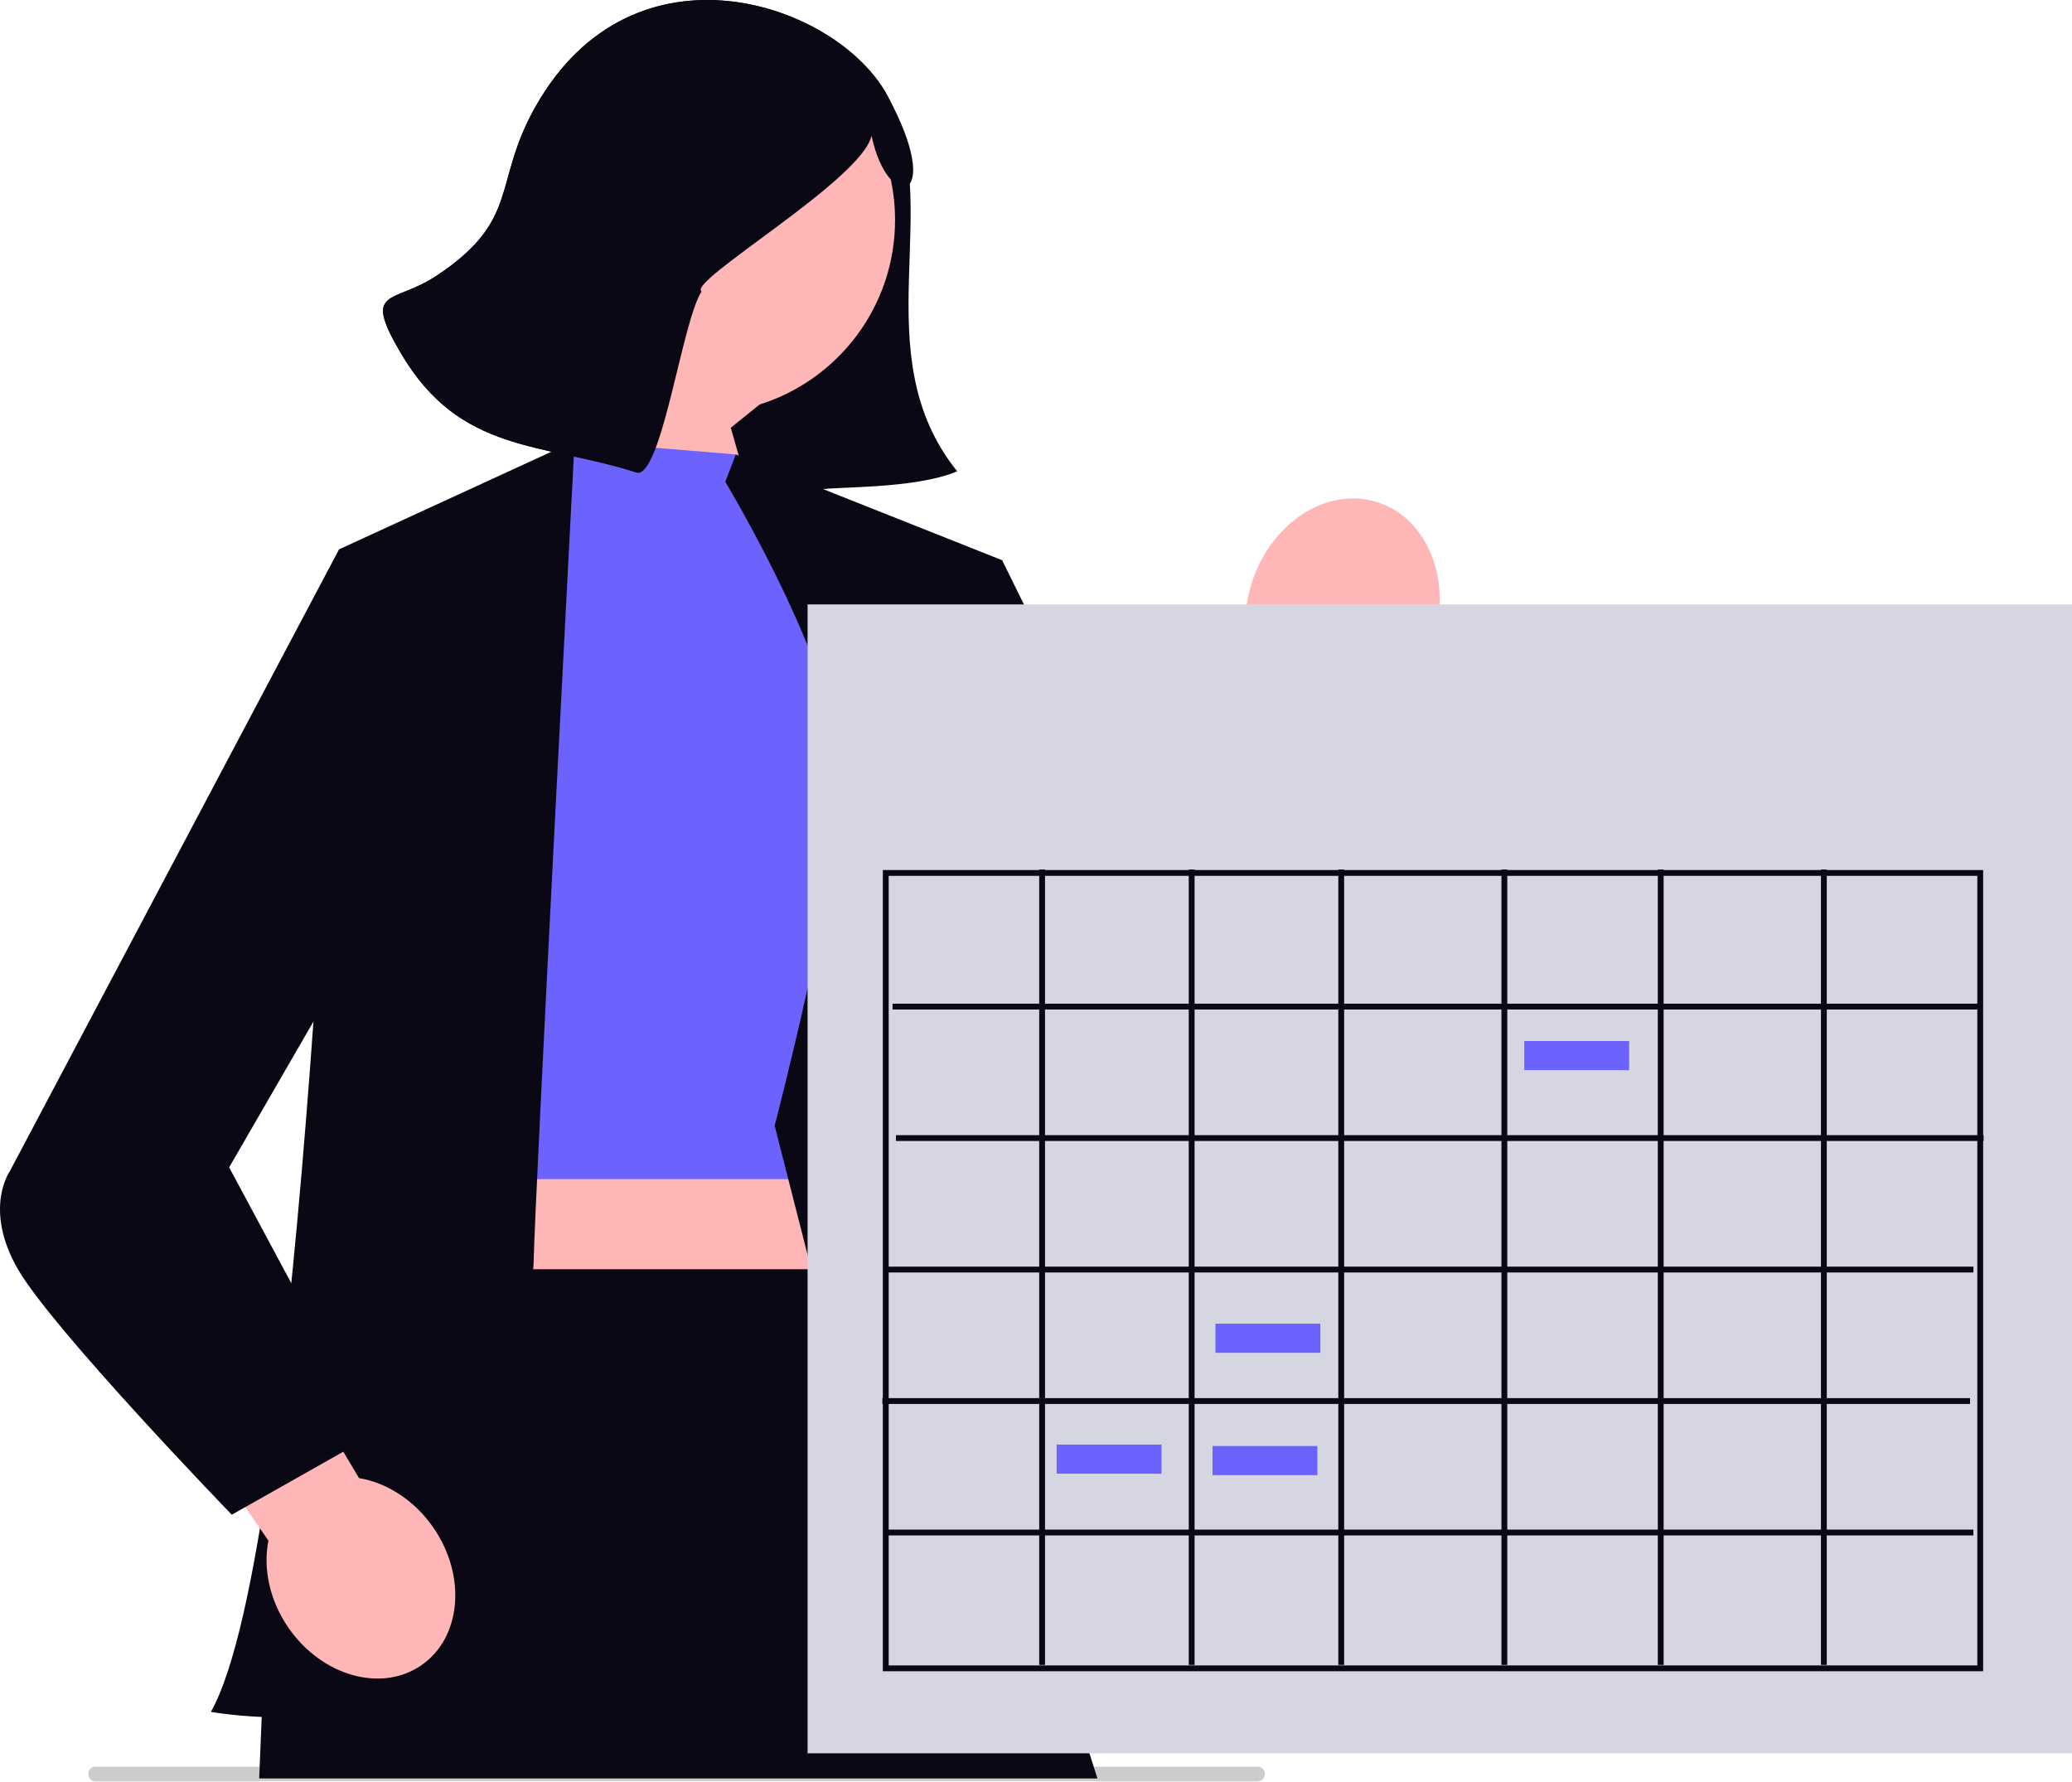
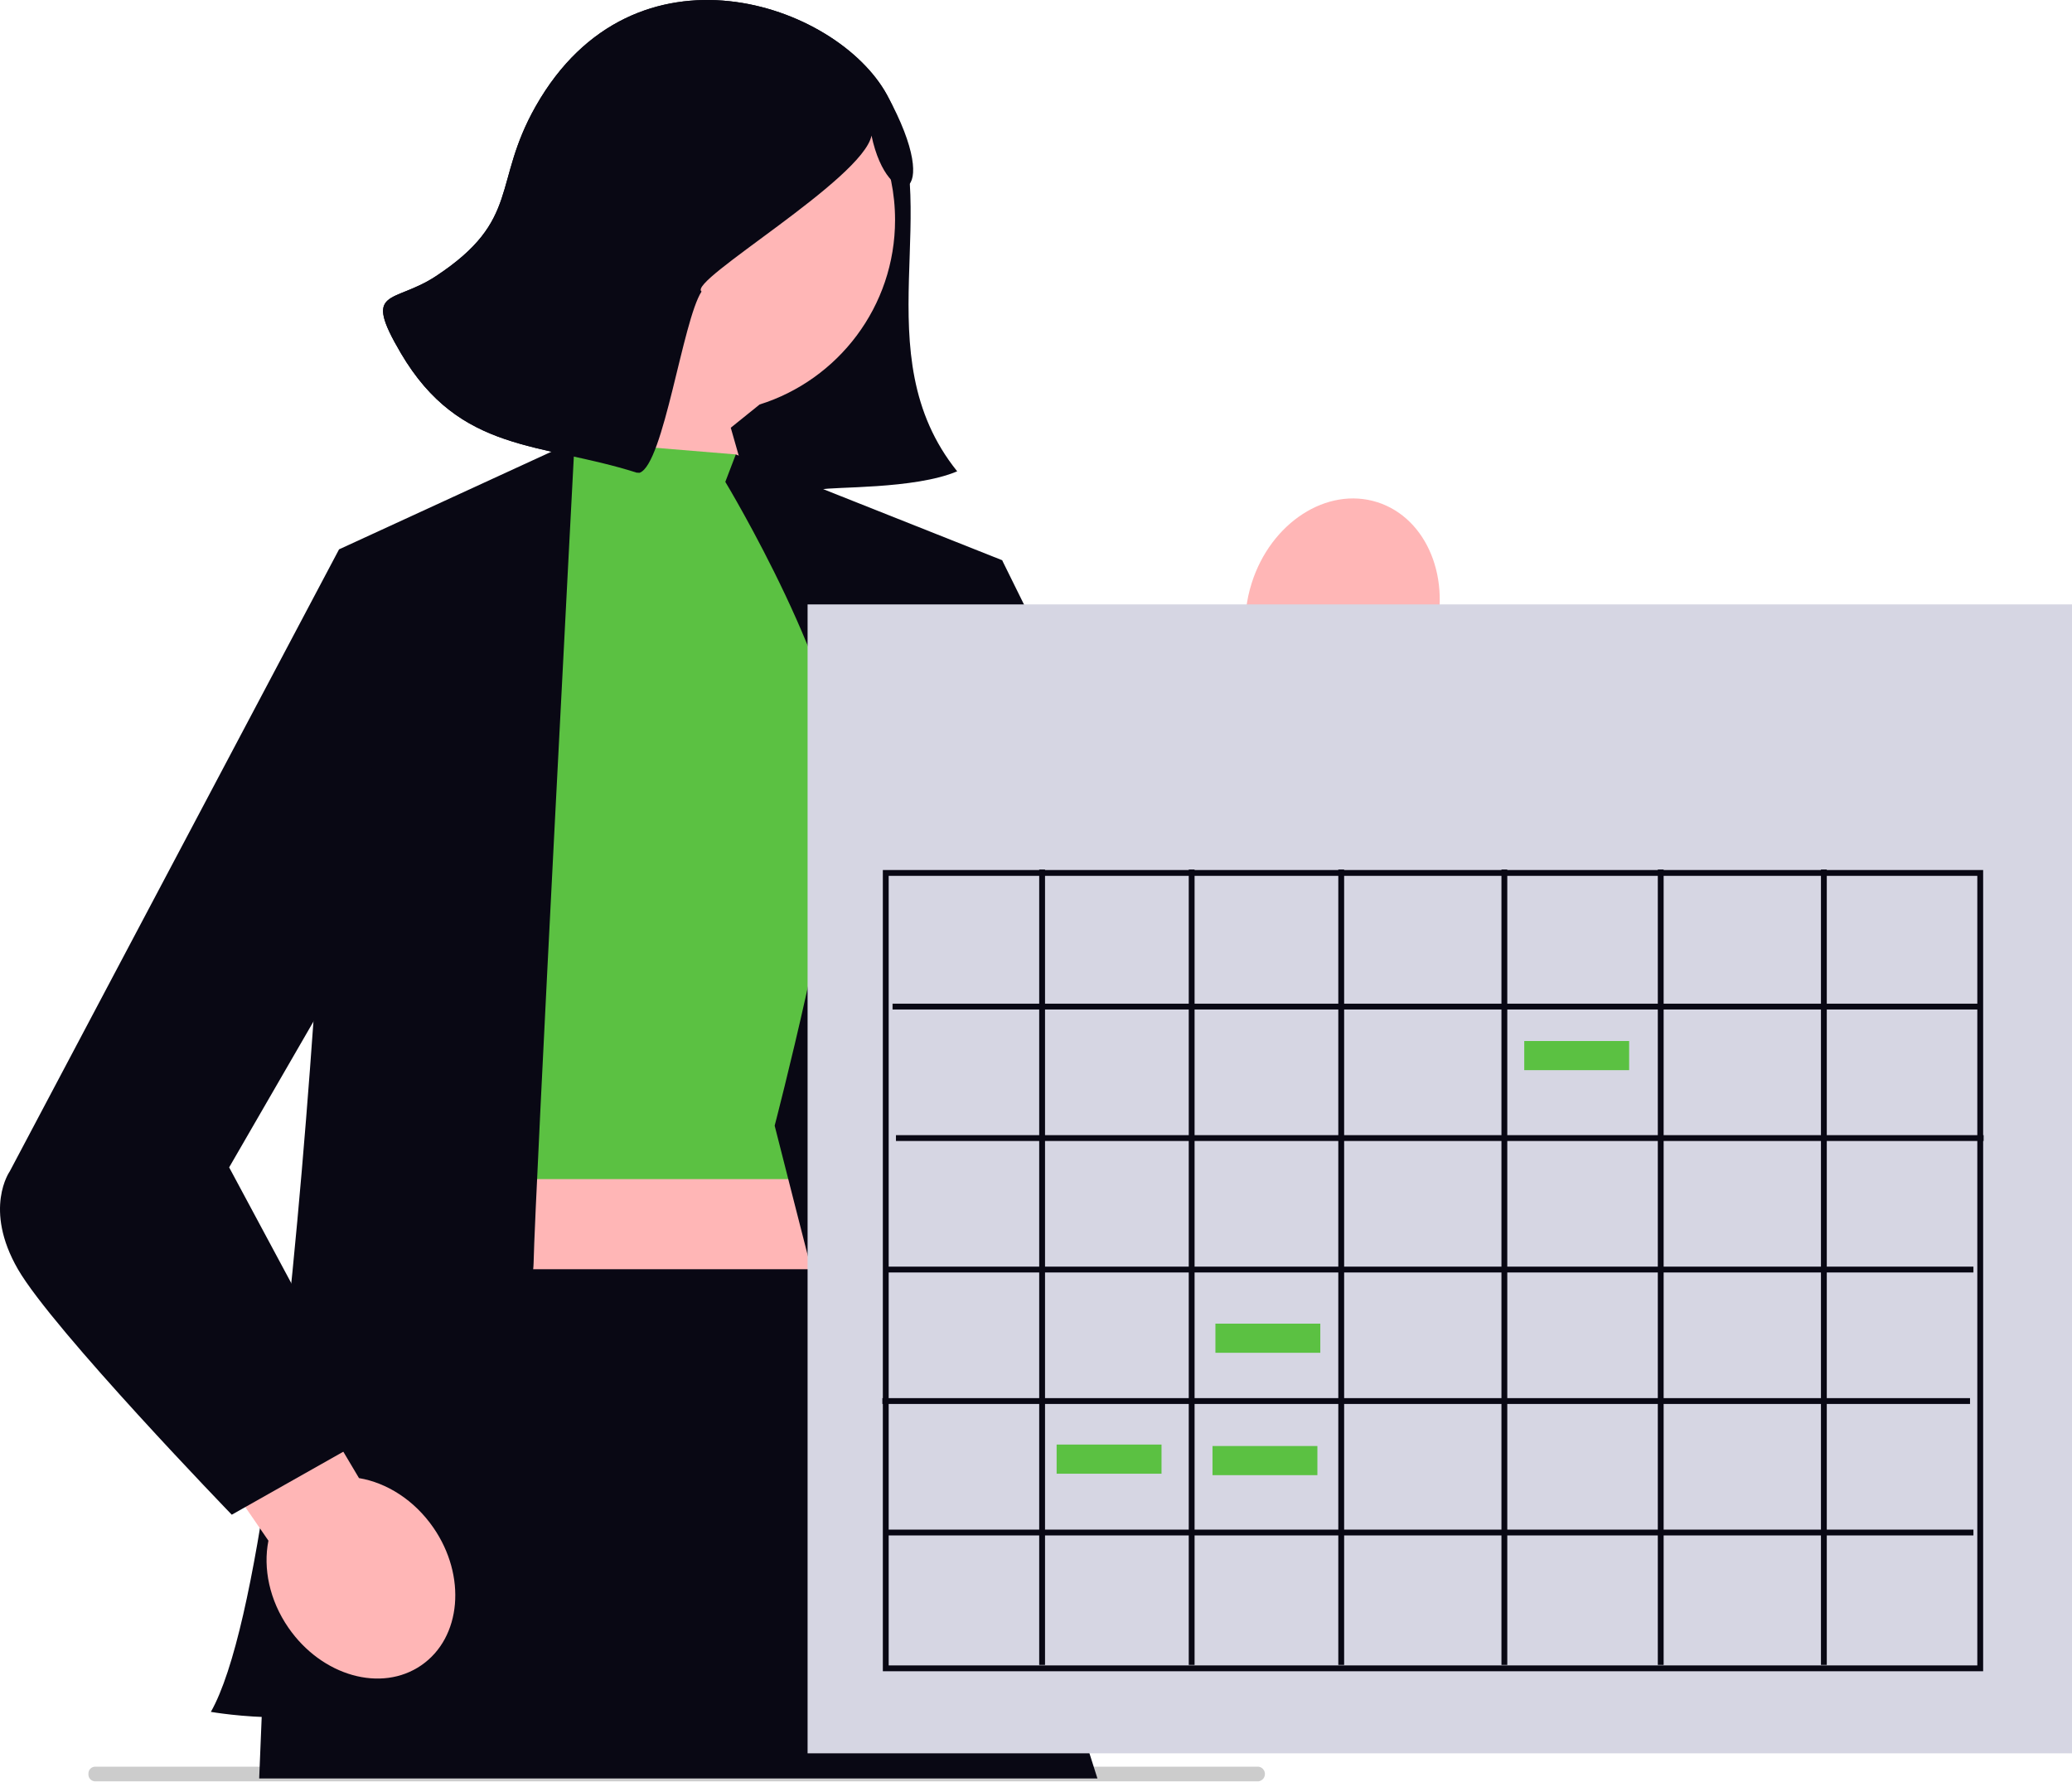
<svg xmlns="http://www.w3.org/2000/svg" width="711.159" height="611.367" viewBox="0 0 711.159 611.367" role="img" artist="Katerina Limpitsouni" source="https://undraw.co/">
  <path d="M282.25,169.956c.174.644-.288,1.09-.964.964-13.1-5.4-58.73-27.194-59.532-40.226,48.419,20.163,83.006-57.181,77.37-84.158-3.023,15.025-32.187,33.792-45.318,30.855-1.473-.329-18.038,19.119-13.017,22.659-6.488,10.01-12.973,59.11-21.213,62.192-.273.102-.661-.088-.964,0-33.068-10.508-60.717-6.56-80.994-40.979-13.454-22.836-2.725-16.751,12.053-26.516,29.3-19.361,19.132-31.742,34.23-58.335,33.692-59.346,103.257-35.386,120.527-3.857,20.494,37.412-8.441,88.737,24.105,129.205-14.702,6.255-43.108,5.189-46.765,6.267-1.897.559.456,1.832.482,1.928Z" fill="#090814" />
  <path d="M174.447,75.484c0-36.66,29.719-66.378,66.379-66.378,36.66,0,66.379,29.719,66.379,66.378,0,29.731-19.548,54.894-46.492,63.344l-9.896,7.974,17.767,62.185-20.703,14.646-65.417-54.514s14.132-18,21.711-38.297c-17.912-11.887-29.728-32.229-29.728-55.338Z" fill="#ffb6b6" />
  <path d="M470.989,245.556l-47.559,165.265-48.095-33.379,56.676-144.191c-4.943-9.154-6.171-21.185-2.417-33.078,6.569-20.809,25.855-33.271,43.076-27.835,17.221,5.436,25.857,26.712,19.288,47.521-3.754,11.893-11.668,21.038-20.97,25.696Z" fill="#ffb6b6" />
  <rect x="140.718" y="310.811" width="171.552" height="199.807" fill="#ffb6b6" />
  <path d="M431.948,611.367H32.511c-1.294-.099-2.25-1.224-2.167-2.518-.084-1.28.872-2.406,2.167-2.505h399.437c1.14.14,2.04,1.041,2.18,2.18.183,1.393-.787,2.658-2.18,2.843Z" fill="#ccc" />
-   <polygon points="198.304 151.484 157.522 244.615 161.558 404.673 299.389 404.673 303.716 234.839 252.544 155.966 198.304 151.484" fill="#6c63ff" />
+   <polygon points="198.304 151.484 157.522 244.615 161.558 404.673 299.389 404.673 303.716 234.839 252.544 155.966 198.304 151.484" fill="#5bc142" />
  <path d="M116.371,188.543s-11.939,342.471-43.996,398.987c0,0,44.302,7.72,55.57-8.247,11.268-15.967,54.727-122.271,55.198-145.813.471-23.542,14.086-282.1,14.086-282.1l-80.858,37.173Z" fill="#090814" />
  <path d="M248.944,165.377l3.6-9.411,91.407,36.3s-4.265,342.248,32.74,376.832c0,0-61.82-2.949-63.873-4.365s-46.934-178.392-46.934-178.392c0,0,21.395-81.986,23.046-116.993,1.652-35.007-39.986-103.97-39.986-103.97Z" fill="#090814" />
  <polygon points="130.186 435.608 91.274 553.849 88.956 610.385 376.665 610.385 321.177 435.608 130.186 435.608" fill="#090814" />
  <path d="M320.758,198.956l23.193-6.691,53.329,108.003,22.855-59.155,56.466,16.133s-25.666,166.562-64.469,157.603c-38.803-8.959-91.375-100.428-91.375-100.428v-115.465Z" fill="#090814" />
  <path d="M92.13,528.775L14.296,415.627l35.781-31.48,73.139,123.146c9.486,1.582,18.967,7.508,25.522,16.993,11.468,16.596,9.631,37.744-4.104,47.235-13.735,9.491-34.166,3.731-45.634-12.865-6.554-9.485-8.744-20.449-6.87-29.882Z" fill="#ffb6b6" />
  <path d="M130.186,198.091l-13.815-9.549L3.361,401.997s-9.173,12.872,2.792,33.611c11.965,20.739,73.393,84.251,73.393,84.251l48.4-27.337-49.296-91.87,46.466-80.374,5.071-122.187Z" fill="#090814" />
  <path d="M299.124,46.536c-3.023,15.025-63.356,49.974-58.335,53.514-6.488,10.01-12.973,59.11-21.213,62.192-.273.102-.661-.088-.964,0-33.068-10.508-60.717-6.56-80.994-40.979-13.454-22.836-2.725-16.751,12.053-26.516,29.3-19.361,19.132-31.742,34.23-58.335,33.692-59.346,103.257-35.386,120.527-3.857,20.494,37.412.333,40.958-5.303,13.981Z" fill="#090814" />
  <rect x="277.182" y="207.438" width="433.977" height="394.313" fill="#d6d6e3" />
  <path d="M680.661,573.585h-377.647v-274.985h377.647v274.985ZM305.014,571.585h373.647v-270.985h-373.647v270.985Z" fill="#090814" />
  <rect x="306.347" y="344.468" width="373.314" height="2" fill="#090814" />
  <rect x="356.678" y="298.434" width="2" height="272.985" fill="#090814" />
  <rect x="408.008" y="298.433" width="2" height="272.986" fill="#090814" />
  <rect x="459.339" y="298.433" width="2" height="272.985" fill="#090814" />
  <rect x="515.335" y="298.432" width="2" height="272.986" fill="#090814" />
  <rect x="568.998" y="298.432" width="2" height="272.985" fill="#090814" />
  <rect x="624.995" y="298.431" width="2" height="272.986" fill="#090814" />
  <rect x="307.514" y="389.595" width="373.313" height="2" fill="#090814" />
  <rect x="304.014" y="434.722" width="373.313" height="2" fill="#090814" />
  <rect x="302.847" y="479.849" width="373.314" height="2" fill="#090814" />
  <rect x="304.014" y="524.976" width="373.313" height="2" fill="#090814" />
-   <rect x="362.659" y="495.786" width="36" height="10" fill="#6c63ff" />
-   <rect x="417.159" y="454.286" width="36" height="10" fill="#6c63ff" />
-   <rect x="523.159" y="357.286" width="36" height="10" fill="#6c63ff" />
-   <rect x="416.159" y="496.286" width="36" height="10" fill="#6c63ff" />
+   <rect x="362.659" y="495.786" width="36" height="10" fill="#5bc142" />
+   <rect x="417.159" y="454.286" width="36" height="10" fill="#5bc142" />
+   <rect x="523.159" y="357.286" width="36" height="10" fill="#5bc142" />
+   <rect x="416.159" y="496.286" width="36" height="10" fill="#5bc142" />
</svg>
